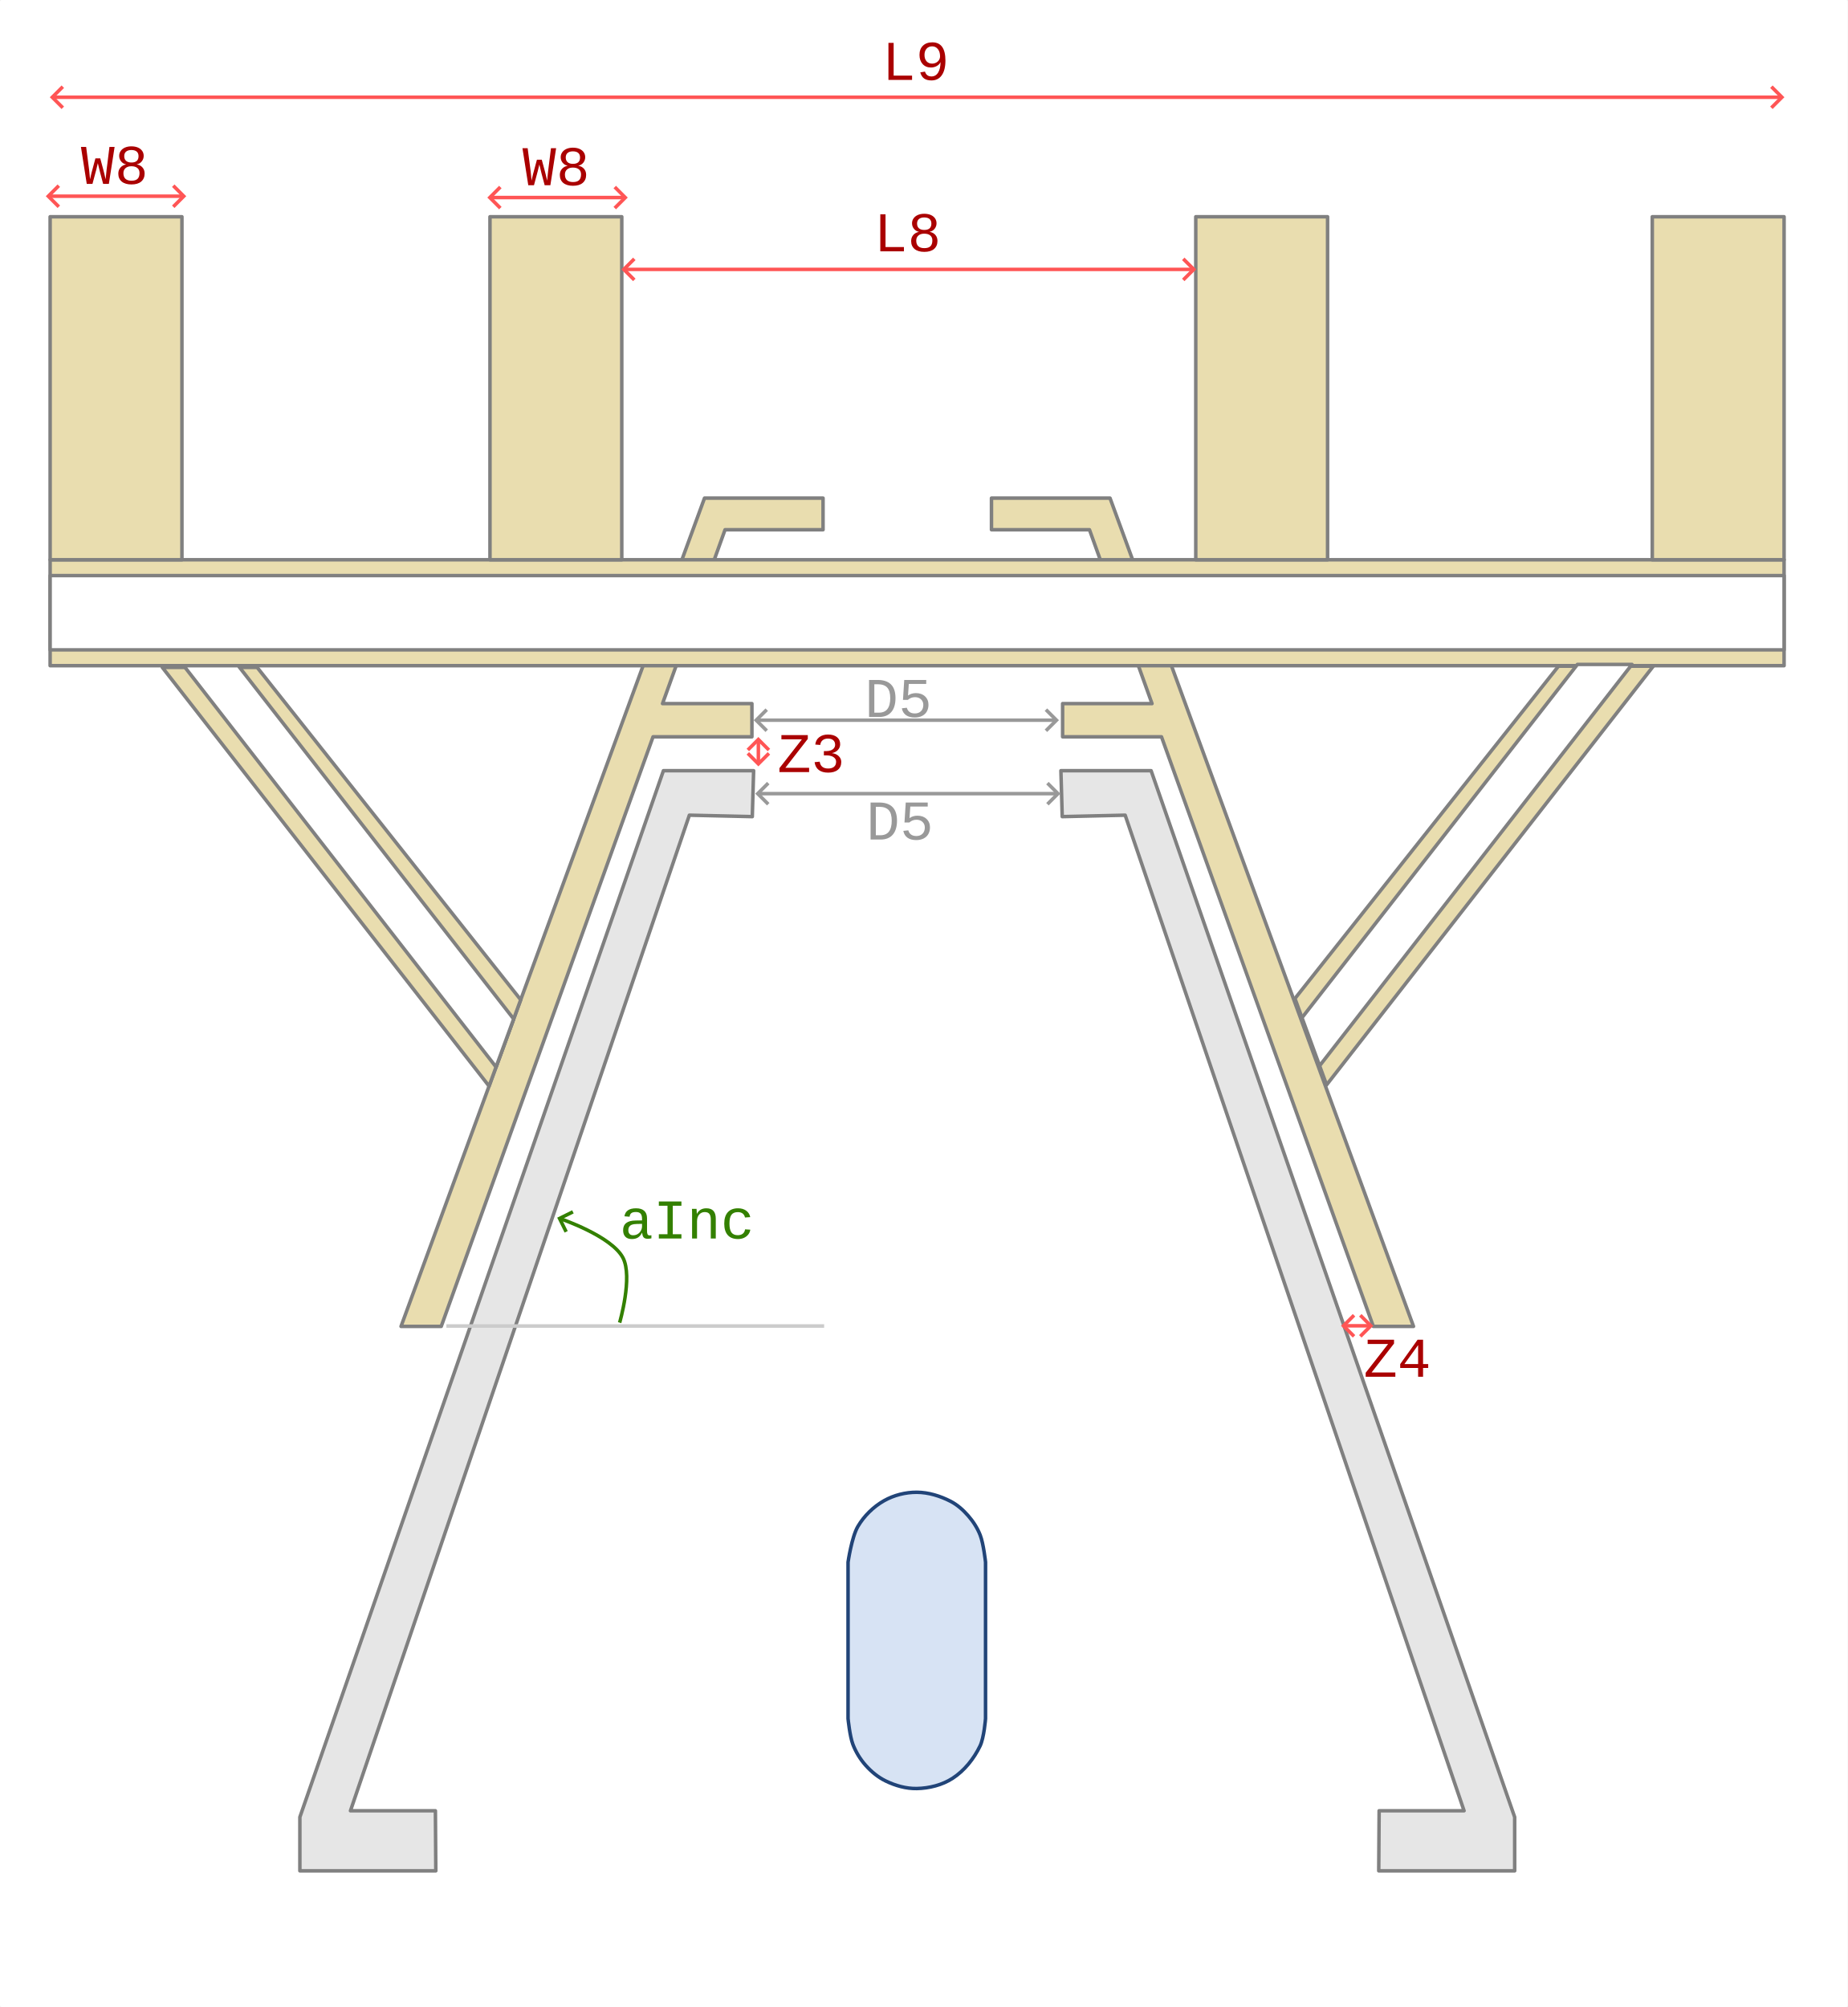
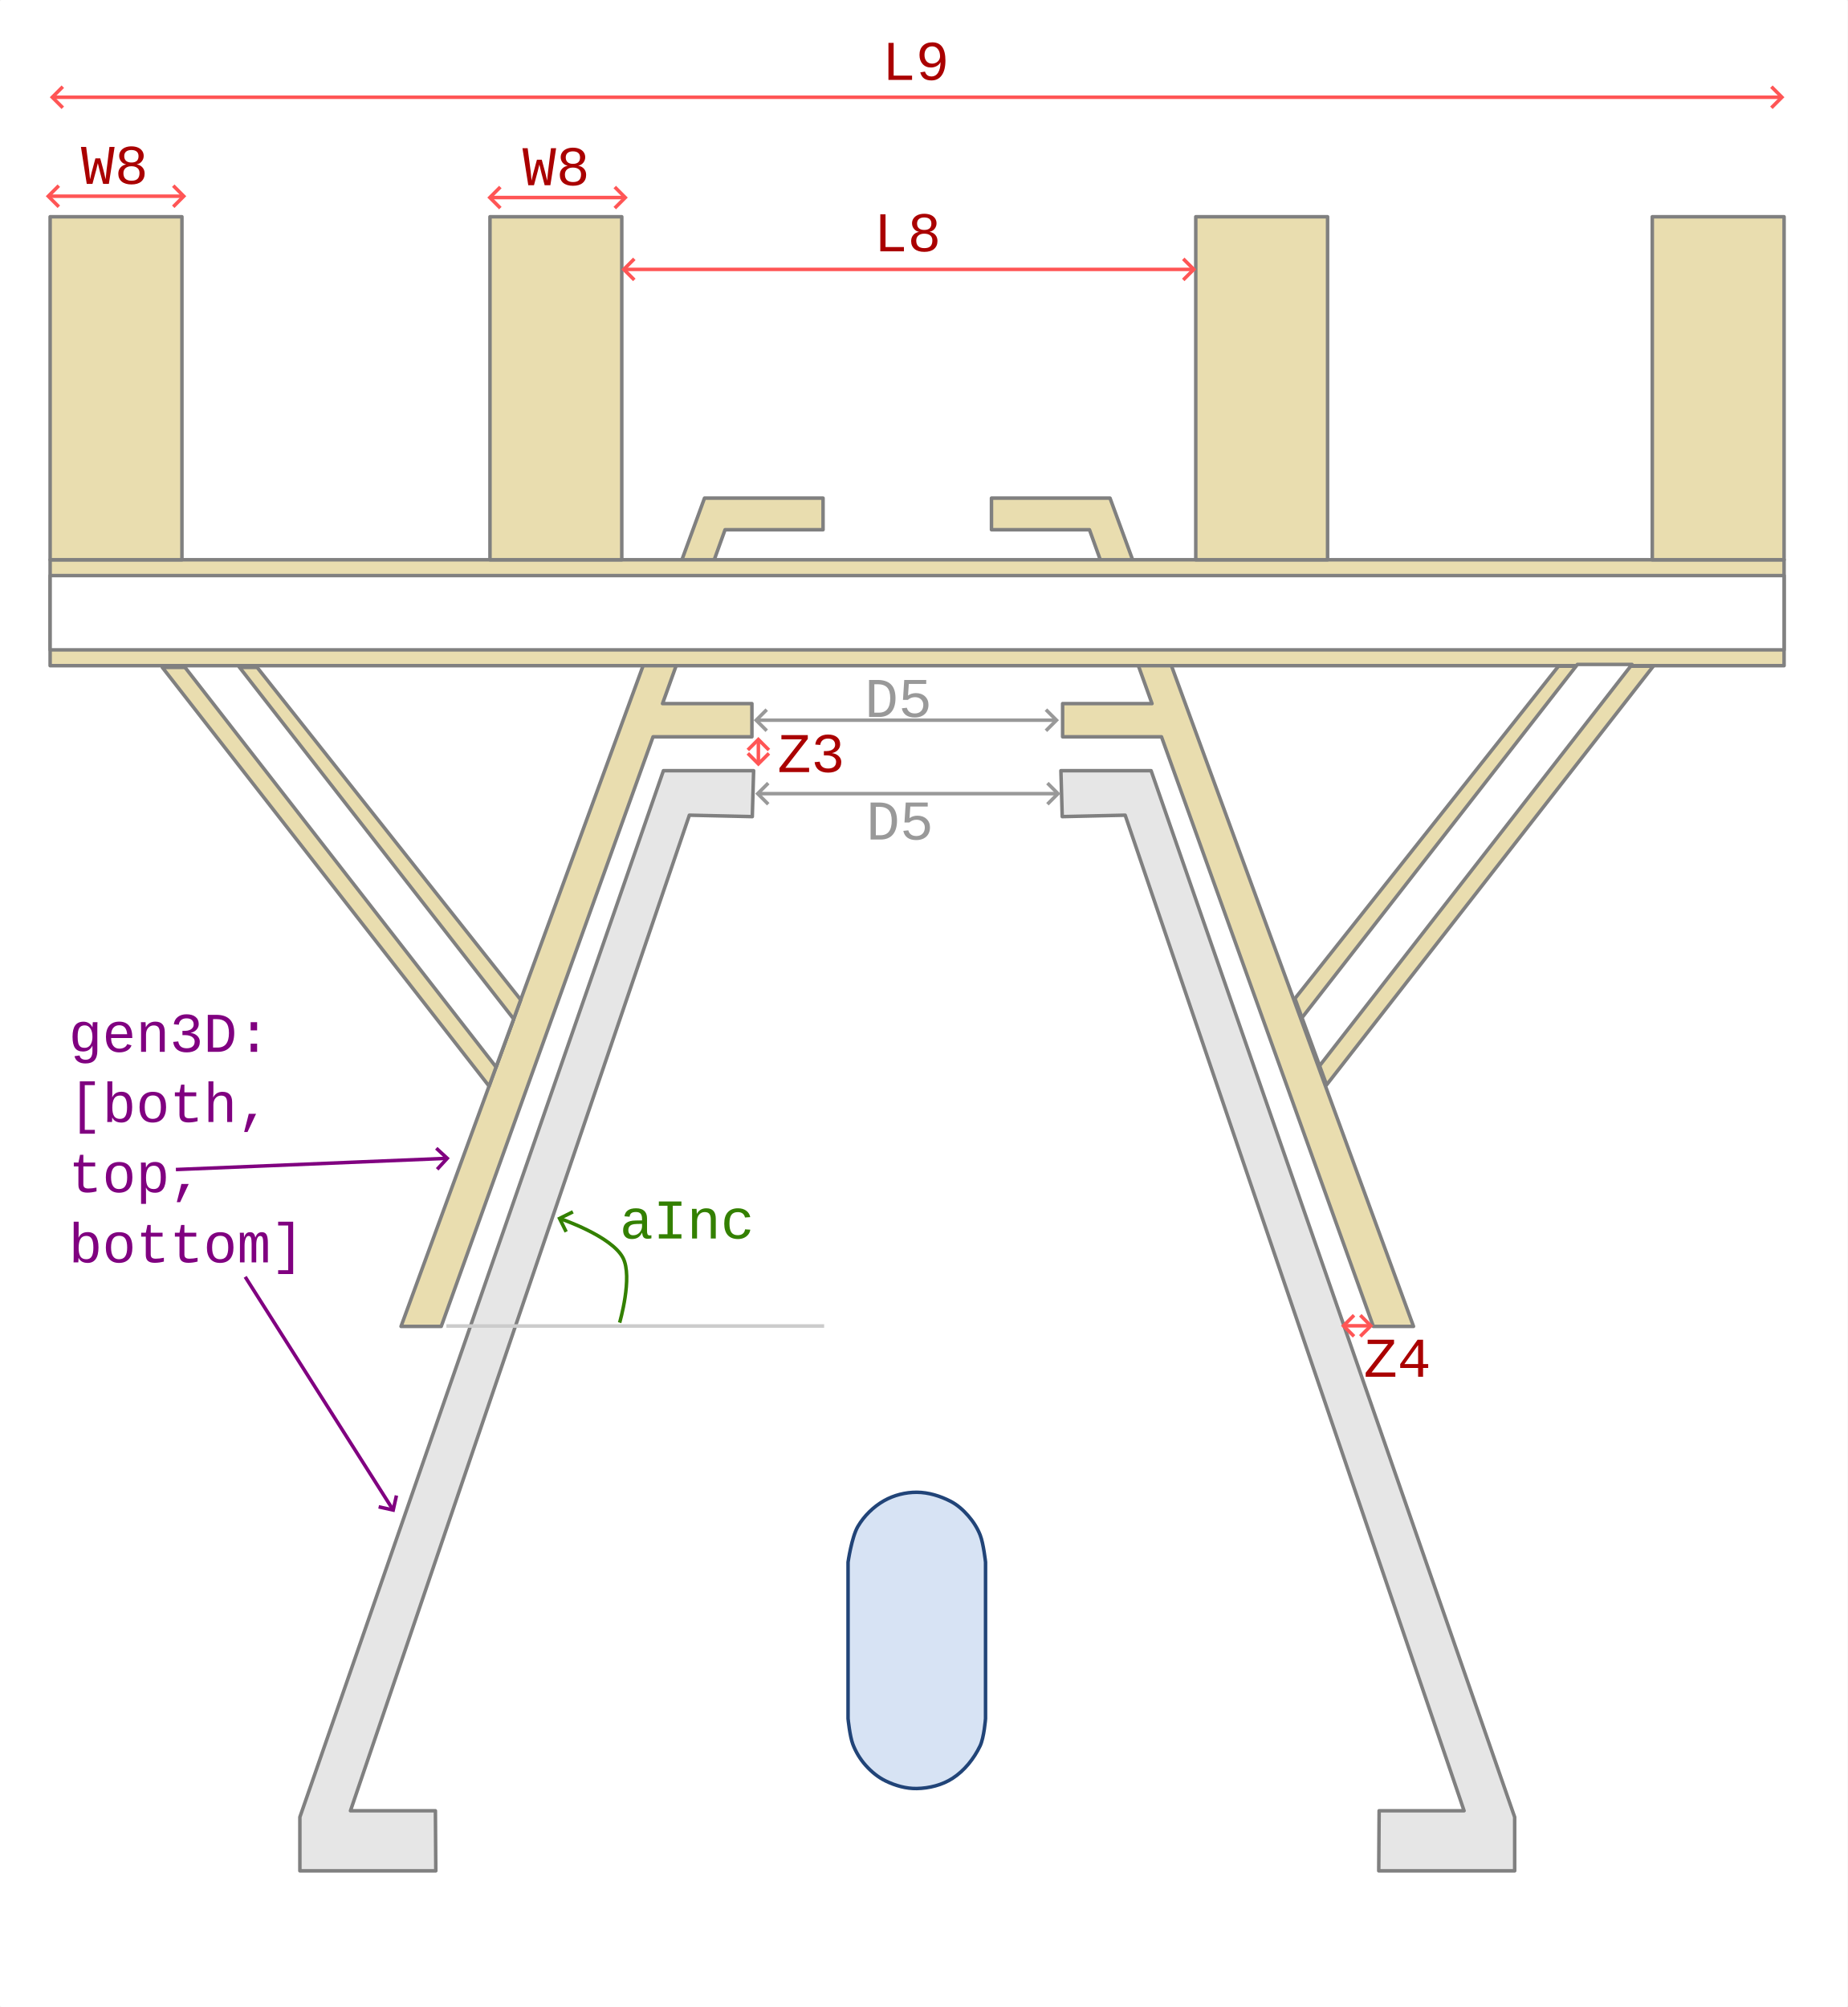
<svg xmlns="http://www.w3.org/2000/svg" width="526.584" height="571.977" viewBox="0 0 139.325 151.335" version="1.1" id="svg1">
  <defs id="defs1">
+     <rect x="59.248" y="1155.01" width="78.36" height="101.931" id="rect3" />
    <rect x="216.286" y="1208.206" width="48.099" height="22.616" id="rect19" />
    <marker style="overflow:visible" id="ArrowWide" refX="0" refY="0" orient="auto-start-reverse" markerWidth="1" markerHeight="1" viewBox="0 0 1 1" preserveAspectRatio="xMidYMid">
      <path style="fill:none;stroke:context-stroke;stroke-width:1;stroke-linecap:butt" d="M 3,-3 0,0 3,3" transform="rotate(180,0.125,0)" id="path8" />
    </marker>
    <marker style="overflow:visible" id="ArrowWide-4-5-4-2" refX="0" refY="0" orient="auto-start-reverse" markerWidth="1" markerHeight="1" viewBox="0 0 1 1" preserveAspectRatio="xMidYMid">
      <path style="fill:none;stroke:context-stroke;stroke-width:1;stroke-linecap:butt" d="M 3,-3 0,0 3,3" transform="rotate(180,0.125,0)" id="path8-7-5-4-6" />
    </marker>
    <marker style="overflow:visible" id="ArrowWide-4-5-3-8-8" refX="0" refY="0" orient="auto-start-reverse" markerWidth="1" markerHeight="1" viewBox="0 0 1 1" preserveAspectRatio="xMidYMid">
      <path style="fill:none;stroke:context-stroke;stroke-width:1;stroke-linecap:butt" d="M 3,-3 0,0 3,3" transform="rotate(180,0.125,0)" id="path8-7-5-7-4-7" />
    </marker>
    <rect x="356.123" y="761.937" width="53.514" height="33.765" id="rect13-8" />
    <rect x="407.089" y="775.953" width="56.699" height="35.676" id="rect14-1-6" />
    <rect x="273.941" y="754.929" width="57.336" height="32.491" id="rect9-7-8" />
    <marker style="overflow:visible" id="ArrowWide-4-9-9" refX="0" refY="0" orient="auto-start-reverse" markerWidth="1" markerHeight="1" viewBox="0 0 1 1" preserveAspectRatio="xMidYMid">
      <path style="fill:none;stroke:context-stroke;stroke-width:1;stroke-linecap:butt" d="M 3,-3 0,0 3,3" transform="rotate(180,0.125,0)" id="path8-7-1-2" />
    </marker>
    <marker style="overflow:visible" id="ArrowWide-4-9-9-8" refX="0" refY="0" orient="auto-start-reverse" markerWidth="1" markerHeight="1" viewBox="0 0 1 1" preserveAspectRatio="xMidYMid">
      <path style="fill:none;stroke:context-stroke;stroke-width:1;stroke-linecap:butt" d="M 3,-3 0,0 3,3" transform="rotate(180,0.125,0)" id="path8-7-1-2-7" />
    </marker>
    <rect x="273.941" y="754.929" width="57.336" height="32.491" id="rect9-7-8-2" />
    <marker style="overflow:visible" id="ArrowWide-61" refX="0" refY="0" orient="auto-start-reverse" markerWidth="1" markerHeight="1" viewBox="0 0 1 1" preserveAspectRatio="xMidYMid">
      <path style="fill:none;stroke:context-stroke;stroke-width:1;stroke-linecap:butt" d="M 3,-3 0,0 3,3" transform="rotate(180,0.125,0)" id="path8-5" />
    </marker>
    <rect x="273.941" y="754.929" width="57.336" height="32.491" id="rect9-71" />
    <marker style="overflow:visible" id="ArrowWide-61-7" refX="0" refY="0" orient="auto-start-reverse" markerWidth="1" markerHeight="1" viewBox="0 0 1 1" preserveAspectRatio="xMidYMid">
      <path style="fill:none;stroke:context-stroke;stroke-width:1;stroke-linecap:butt" d="M 3,-3 0,0 3,3" transform="rotate(180,0.125,0)" id="path8-5-3" />
    </marker>
    <rect x="273.941" y="754.929" width="57.336" height="32.491" id="rect9-71-8" />
    <marker style="overflow:visible" id="ArrowWide-61-7-8" refX="0" refY="0" orient="auto-start-reverse" markerWidth="1" markerHeight="1" viewBox="0 0 1 1" preserveAspectRatio="xMidYMid">
      <path style="fill:none;stroke:context-stroke;stroke-width:1;stroke-linecap:butt" d="M 3,-3 0,0 3,3" transform="rotate(180,0.125,0)" id="path8-5-3-8" />
    </marker>
    <rect x="273.941" y="754.929" width="57.336" height="32.491" id="rect9-71-8-5" />
    <marker style="overflow:visible" id="ArrowWide-61-7-8-4" refX="0" refY="0" orient="auto-start-reverse" markerWidth="1" markerHeight="1" viewBox="0 0 1 1" preserveAspectRatio="xMidYMid">
      <path style="fill:none;stroke:context-stroke;stroke-width:1;stroke-linecap:butt" d="M 3,-3 0,0 3,3" transform="rotate(180,0.125,0)" id="path8-5-3-8-8" />
    </marker>
    <rect x="273.941" y="754.929" width="57.336" height="32.491" id="rect9-71-8-5-3" />
  </defs>
  <g id="layer1" transform="translate(-10.50313,-230.0504)">
    <rect style="fill:#ffffff;fill-opacity:1;stroke:#ffffff;stroke-width:0.265;stroke-linejoin:round" id="rect18-8" width="139.061" height="151.071" x="10.635" y="230.183" />
    <path style="fill:#e6e6e6;stroke:#808080;stroke-width:0.265;stroke-linejoin:round" d="m 114.468,371.119 h 10.25 v -4.052 l -27.414,-78.903 h -6.803 l 0.1,3.463 4.746,-0.109 25.555,75.071 h -6.405 z" id="path1-1-4" />
    <path style="fill:#e9ddaf;stroke:#808080;stroke-width:0.265;stroke-linejoin:round" d="m 117.09,330.065 h -3.032 L 98.086,285.608 h -7.456 v -2.503 h 6.741 l -4.715,-13.111 h -7.39 v -2.384 h 8.939 z" id="path2-2-5" />
    <path style="fill:#e6e6e6;stroke:#808080;stroke-width:0.265;stroke-linejoin:round" d="M 43.365,371.119 H 33.115 v -4.052 l 27.413,-78.903 h 6.803 l -0.1,3.463 -4.746,-0.109 -25.555,75.071 h 6.405 z" id="path13" />
    <path style="fill:#e9ddaf;stroke:#808080;stroke-width:0.265;stroke-linejoin:round" d="m 40.743,330.065 h 3.032 l 15.971,-44.457 h 7.456 v -2.503 h -6.741 l 4.715,-13.111 h 7.39 v -2.384 h -8.939 z" id="path14" />
    <rect style="fill:#e9ddaf;stroke:#808080;stroke-width:0.265;stroke-linejoin:round" id="rect2-0" width="130.75" height="7.986" x="14.283" y="272.259" />
    <rect style="fill:#ffffff;stroke:#808080;stroke-width:0.265;stroke-linejoin:round" id="rect2-3-3" width="130.75" height="5.602" x="14.283" y="273.451" />
    <path style="fill:#e9ddaf;fill-opacity:1;stroke:#808080;stroke-width:0.265;stroke-linejoin:round" d="m 22.745,280.377 24.636,31.571 2.386,-6.511 -19.871,-25.06 z" id="path15" />
    <path style="fill:#ffffff;fill-opacity:1;stroke:#808080;stroke-width:0.265;stroke-linejoin:round" d="m 24.354,280.244 h 4.112 l 20.77,26.64 -1.328,3.623 z" id="path16" />
    <path style="fill:#e9ddaf;fill-opacity:1;stroke:#808080;stroke-width:0.265;stroke-linejoin:round" d="m 135.172,280.282 -24.636,31.571 -2.386,-6.511 19.871,-25.06 z" id="path3-6-6" />
    <path style="fill:#ffffff;fill-opacity:1;stroke:#808080;stroke-width:0.265;stroke-linejoin:round" d="m 133.563,280.15 h -4.112 l -20.77,26.64 1.328,3.623 z" id="path4-0-1" />
    <path style="fill:#d7e3f4;fill-opacity:1;stroke:#214478;stroke-width:0.265;stroke-linejoin:round" d="m 84.819,347.845 c 0,0 -0.151,-1.397 -0.404,-2.041 -0.21,-0.535 -0.529,-1.032 -0.906,-1.462 -0.376,-0.43 -0.816,-0.825 -1.321,-1.085 -0.785,-0.404 -1.673,-0.68 -2.553,-0.684 -0.851,-0.004 -1.731,0.217 -2.474,0.639 -0.798,0.453 -1.501,1.141 -1.969,1.939 -0.469,0.801 -0.741,2.694 -0.741,2.694 v 11.794 c 0,0 0.129,1.326 0.364,1.94 0.22,0.575 0.55,1.117 0.956,1.575 0.429,0.483 0.945,0.91 1.523,1.19 0.724,0.351 1.539,0.584 2.341,0.568 0.934,-0.019 1.91,-0.261 2.698,-0.77 0.892,-0.577 1.607,-1.476 2.073,-2.441 0.304,-0.629 0.412,-2.061 0.412,-2.061 z" id="path17" />
    <rect style="fill:#e9ddaf;fill-opacity:1;stroke:#808080;stroke-width:0.265;stroke-linejoin:round" id="rect6-0" width="9.939" height="25.864" x="14.283" y="246.395" />
    <rect style="fill:#e9ddaf;fill-opacity:1;stroke:#808080;stroke-width:0.265;stroke-linejoin:round" id="rect6-9-6" width="9.939" height="25.864" x="47.45" y="246.395" />
    <rect style="fill:#e9ddaf;fill-opacity:1;stroke:#808080;stroke-width:0.265;stroke-linejoin:round" id="rect6-7-3" width="9.939" height="25.864" x="100.671" y="246.395" />
    <rect style="fill:#e9ddaf;fill-opacity:1;stroke:#808080;stroke-width:0.265;stroke-linejoin:round" id="rect6-93-2" width="9.939" height="25.864" x="135.094" y="246.395" />
    <path style="fill:#e9ddaf;fill-opacity:1;stroke:#ff5555;stroke-width:0.265;stroke-linejoin:round;marker-start:url(#ArrowWide-4-5-4-2);marker-end:url(#ArrowWide-4-5-4-2)" d="m 111.876,330.021 h 1.93" id="path7-0-5-8-6" />
    <path style="fill:#e9ddaf;fill-opacity:1;stroke:#ff5555;stroke-width:0.265;stroke-linejoin:round;marker-start:url(#ArrowWide-4-5-3-8-8);marker-end:url(#ArrowWide-4-5-3-8-8)" d="M 67.688,287.584 V 285.875" id="path7-0-5-5-9-5" />
    <text xml:space="preserve" transform="matrix(0.2645833,0,0,0.2645833,-25.09897,82.90508)" id="text13-4" style="font-size:16px;line-height:normal;font-family:'Liberation Mono';-inkscape-font-specification:'Liberation Mono';text-decoration-color:#000000;white-space:pre;shape-inside:url(#rect13-8);display:inline;fill:#aa0000;stroke-width:1;-inkscape-stroke:none;stop-color:#000000">
-       <tspan x="356.123" y="776.174" id="tspan3">Z3</tspan>
+       <tspan x="356.123" y="776.174" id="tspan1">Z3</tspan>
    </text>
    <text xml:space="preserve" transform="matrix(0.2645833,0,0,0.2645833,5.620847,124.7895)" id="text14-4-7" style="font-size:16px;line-height:normal;font-family:'Liberation Mono';-inkscape-font-specification:'Liberation Mono';text-decoration-color:#000000;white-space:pre;shape-inside:url(#rect14-1-6);display:inline;fill:#aa0000;stroke-width:1;-inkscape-stroke:none;stop-color:#000000">
-       <tspan x="407.088" y="790.19" id="tspan4">Z4</tspan>
+       <tspan x="407.088" y="790.19" id="tspan2">Z4</tspan>
    </text>
    <path style="fill:#b3b3b3;stroke:#cccccc;stroke-width:0.265;stroke-linejoin:round" d="m 44.162,330.037 h 28.486" id="path10" />
    <path style="fill:none;stroke:#338000;stroke-width:0.265;stroke-linejoin:round;marker-end:url(#ArrowWide)" d="m 57.226,329.785 c 0,0 1.007,-3.441 0.253,-4.888 -0.857,-1.645 -4.72,-2.95 -4.72,-2.95" id="path11" />
    <text xml:space="preserve" transform="scale(0.2645833)" id="text18" style="font-size:16px;line-height:normal;font-family:'Liberation Mono';-inkscape-font-specification:'Liberation Mono';text-decoration-color:#000000;white-space:pre;shape-inside:url(#rect19);display:inline;fill:#338000;stroke-width:1;-inkscape-stroke:none;stop-color:#000000">
-       <tspan x="216.285" y="1222.441" id="tspan5">aInc</tspan>
+       <tspan x="216.285" y="1222.441" id="tspan3">aInc</tspan>
    </text>
    <path style="fill:#e9ddaf;fill-opacity:1;stroke:#999999;stroke-width:0.265;stroke-linejoin:round;marker-start:url(#ArrowWide-4-9-9);marker-end:url(#ArrowWide-4-9-9)" d="M 67.704,289.895 H 90.214" id="path7-0-1-9" />
    <text xml:space="preserve" transform="matrix(0.2645833,0,0,0.2645833,3.334007,89.84633)" id="text9-7-5" style="font-size:16px;line-height:normal;font-family:'Liberation Mono';-inkscape-font-specification:'Liberation Mono';text-decoration-color:#000000;white-space:pre;shape-inside:url(#rect9-7-8);display:inline;fill:#999999;stroke-width:1;-inkscape-stroke:none;stop-color:#000000">
-       <tspan x="273.941" y="769.166" id="tspan6">D5</tspan>
+       <tspan x="273.941" y="769.166" id="tspan4">D5</tspan>
    </text>
    <path style="fill:#e9ddaf;fill-opacity:1;stroke:#999999;stroke-width:0.265;stroke-linejoin:round;marker-start:url(#ArrowWide-4-9-9-8);marker-end:url(#ArrowWide-4-9-9-8)" d="M 67.59,284.356 H 90.101" id="path7-0-1-9-2" />
    <text xml:space="preserve" transform="matrix(0.2645833,0,0,0.2645833,3.220657,80.60356)" id="text9-7-5-6" style="font-size:16px;line-height:normal;font-family:'Liberation Mono';-inkscape-font-specification:'Liberation Mono';text-decoration-color:#000000;white-space:pre;shape-inside:url(#rect9-7-8-2);display:inline;fill:#999999;stroke-width:1;-inkscape-stroke:none;stop-color:#000000">
-       <tspan x="273.941" y="769.166" id="tspan7">D5</tspan>
+       <tspan x="273.941" y="769.166" id="tspan5">D5</tspan>
    </text>
    <path style="fill:#e9ddaf;fill-opacity:1;stroke:#ff5555;stroke-width:0.265;stroke-linejoin:round;marker-start:url(#ArrowWide-61);marker-end:url(#ArrowWide-61)" d="M 14.511,237.382 H 144.805" id="path7-09" />
    <text xml:space="preserve" transform="matrix(0.2645833,0,0,0.2645833,4.524207,32.56633)" id="text9-9" style="font-size:16px;line-height:normal;font-family:'Liberation Mono';-inkscape-font-specification:'Liberation Mono';text-decoration-color:#000000;white-space:pre;shape-inside:url(#rect9-71);display:inline;fill:#aa0000;stroke-width:1;-inkscape-stroke:none;stop-color:#000000">
-       <tspan x="273.941" y="769.166" id="tspan8">L9</tspan>
+       <tspan x="273.941" y="769.166" id="tspan6">L9</tspan>
    </text>
    <path style="fill:#e9ddaf;fill-opacity:1;stroke:#ff5555;stroke-width:0.265;stroke-linejoin:round;marker-start:url(#ArrowWide-61-7);marker-end:url(#ArrowWide-61-7)" d="M 57.605,250.363 H 100.455" id="path7-09-3" />
    <path style="fill:#e9ddaf;fill-opacity:1;stroke:#ff5555;stroke-width:0.265;stroke-linejoin:round;marker-start:url(#ArrowWide-61-7-8);marker-end:url(#ArrowWide-61-7-8)" d="M 14.21,244.846 H 24.295" id="path7-09-3-6" />
    <text xml:space="preserve" transform="matrix(0.2645833,0,0,0.2645833,3.911176,45.49318)" id="text9-9-9" style="font-size:16px;line-height:normal;font-family:'Liberation Mono';-inkscape-font-specification:'Liberation Mono';text-decoration-color:#000000;white-space:pre;shape-inside:url(#rect9-71-8);display:inline;fill:#aa0000;stroke-width:1;-inkscape-stroke:none;stop-color:#000000">
-       <tspan x="273.941" y="769.166" id="tspan9">L8</tspan>
+       <tspan x="273.941" y="769.166" id="tspan7">L8</tspan>
    </text>
    <text xml:space="preserve" transform="matrix(0.2645833,0,0,0.2645833,-55.87361,40.40885)" id="text9-9-9-1" style="font-size:16px;line-height:normal;font-family:'Liberation Mono';-inkscape-font-specification:'Liberation Mono';text-decoration-color:#000000;white-space:pre;shape-inside:url(#rect9-71-8-5);display:inline;fill:#aa0000;stroke-width:1;-inkscape-stroke:none;stop-color:#000000">
-       <tspan x="273.941" y="769.166" id="tspan10">W8</tspan>
+       <tspan x="273.941" y="769.166" id="tspan8">W8</tspan>
    </text>
    <path style="fill:#e9ddaf;fill-opacity:1;stroke:#ff5555;stroke-width:0.265;stroke-linejoin:round;marker-start:url(#ArrowWide-61-7-8-4);marker-end:url(#ArrowWide-61-7-8-4)" d="M 47.503,244.947 H 57.588" id="path7-09-3-6-4" />
    <text xml:space="preserve" transform="matrix(0.2645833,0,0,0.2645833,-22.58078,40.50938)" id="text9-9-9-1-4" style="font-size:16px;line-height:normal;font-family:'Liberation Mono';-inkscape-font-specification:'Liberation Mono';text-decoration-color:#000000;white-space:pre;shape-inside:url(#rect9-71-8-5-3);display:inline;fill:#aa0000;stroke-width:1;-inkscape-stroke:none;stop-color:#000000">
-       <tspan x="273.941" y="769.166" id="tspan11">W8</tspan>
+       <tspan x="273.941" y="769.166" id="tspan9">W8</tspan>
    </text>
+     <text xml:space="preserve" transform="scale(0.2645833)" id="text2" style="font-size:16px;line-height:normal;font-family:'Liberation Mono';-inkscape-font-specification:'Liberation Mono';text-decoration-color:#000000;white-space:pre;shape-inside:url(#rect3);fill:#800080;stroke-width:1;-inkscape-stroke:none;stop-color:#000000">
+       <tspan x="59.248" y="1169.246" id="tspan10">gen3D:</tspan>
+       <tspan x="59.248" y="1189.246" id="tspan11">[both,
+ </tspan>
+       <tspan x="59.248" y="1209.246" id="tspan12">top, </tspan>
+       <tspan x="59.248" y="1229.246" id="tspan13">bottom]</tspan>
+     </text>
+     <path style="fill:#800080;stroke:#800080;stroke-width:0.265;stroke-linejoin:round;stroke-dasharray:none;marker-end:url(#ArrowWide)" d="m 23.767,318.238 20.396,-0.843" id="path41" />
+     <path style="fill:#800080;stroke:#800080;stroke-width:0.265;stroke-linejoin:round;stroke-dasharray:none;marker-end:url(#ArrowWide)" d="m 28.992,326.329 11.125,17.53" id="path42" />
  </g>
</svg>
